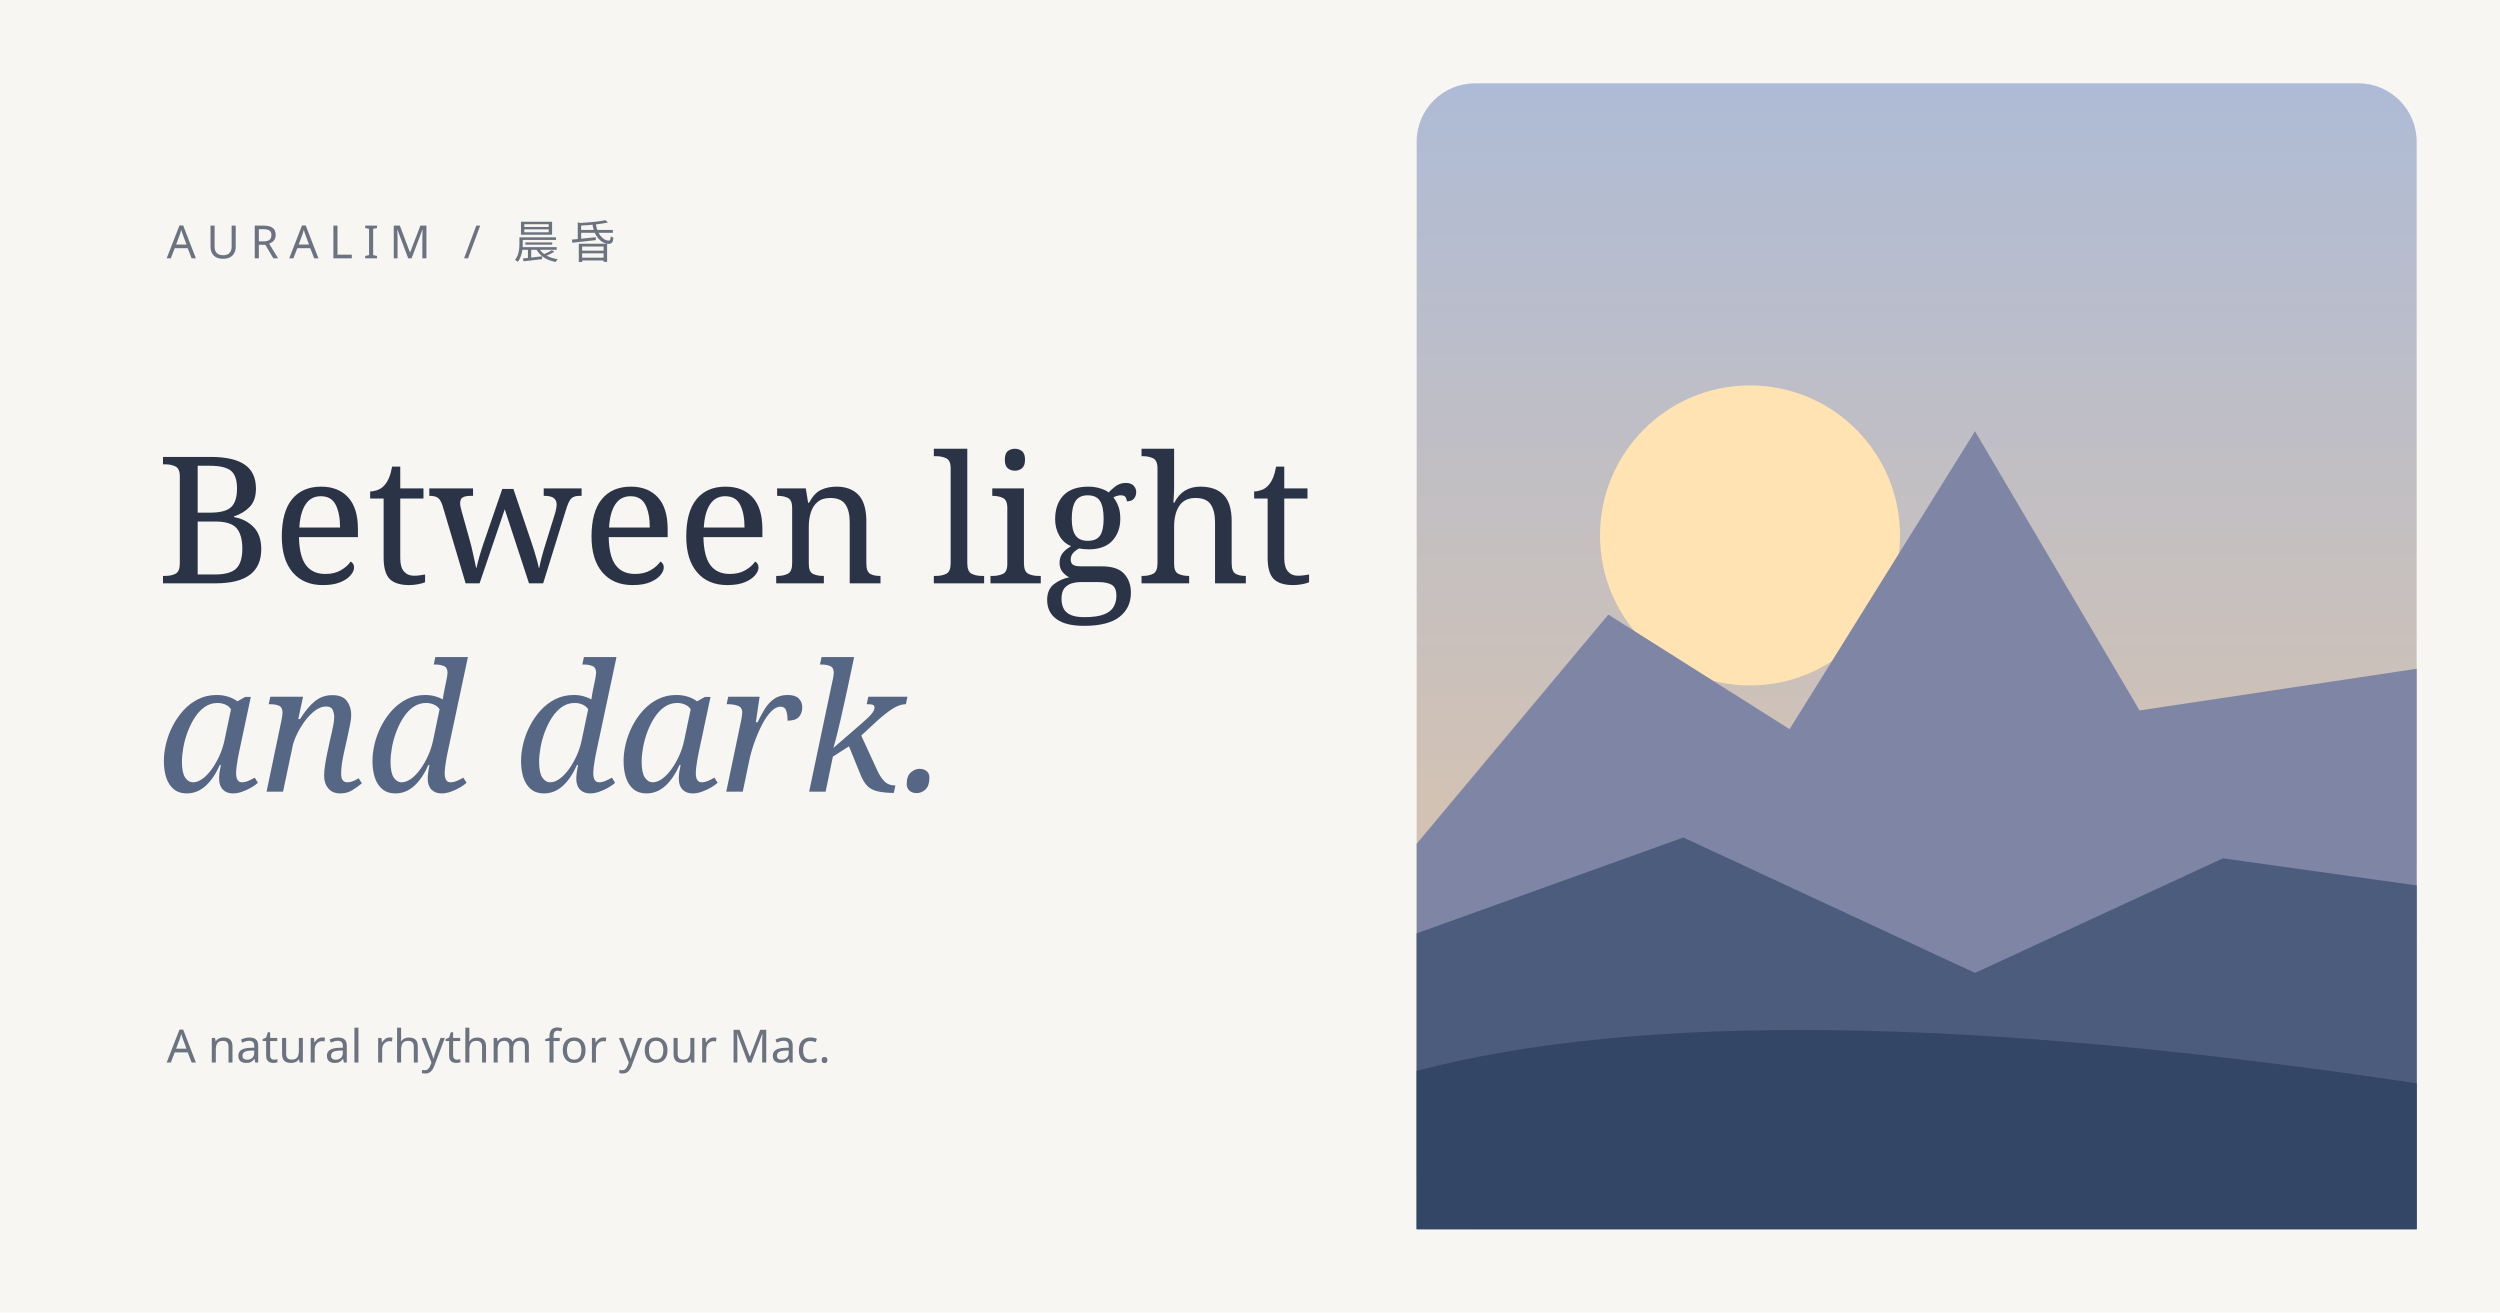
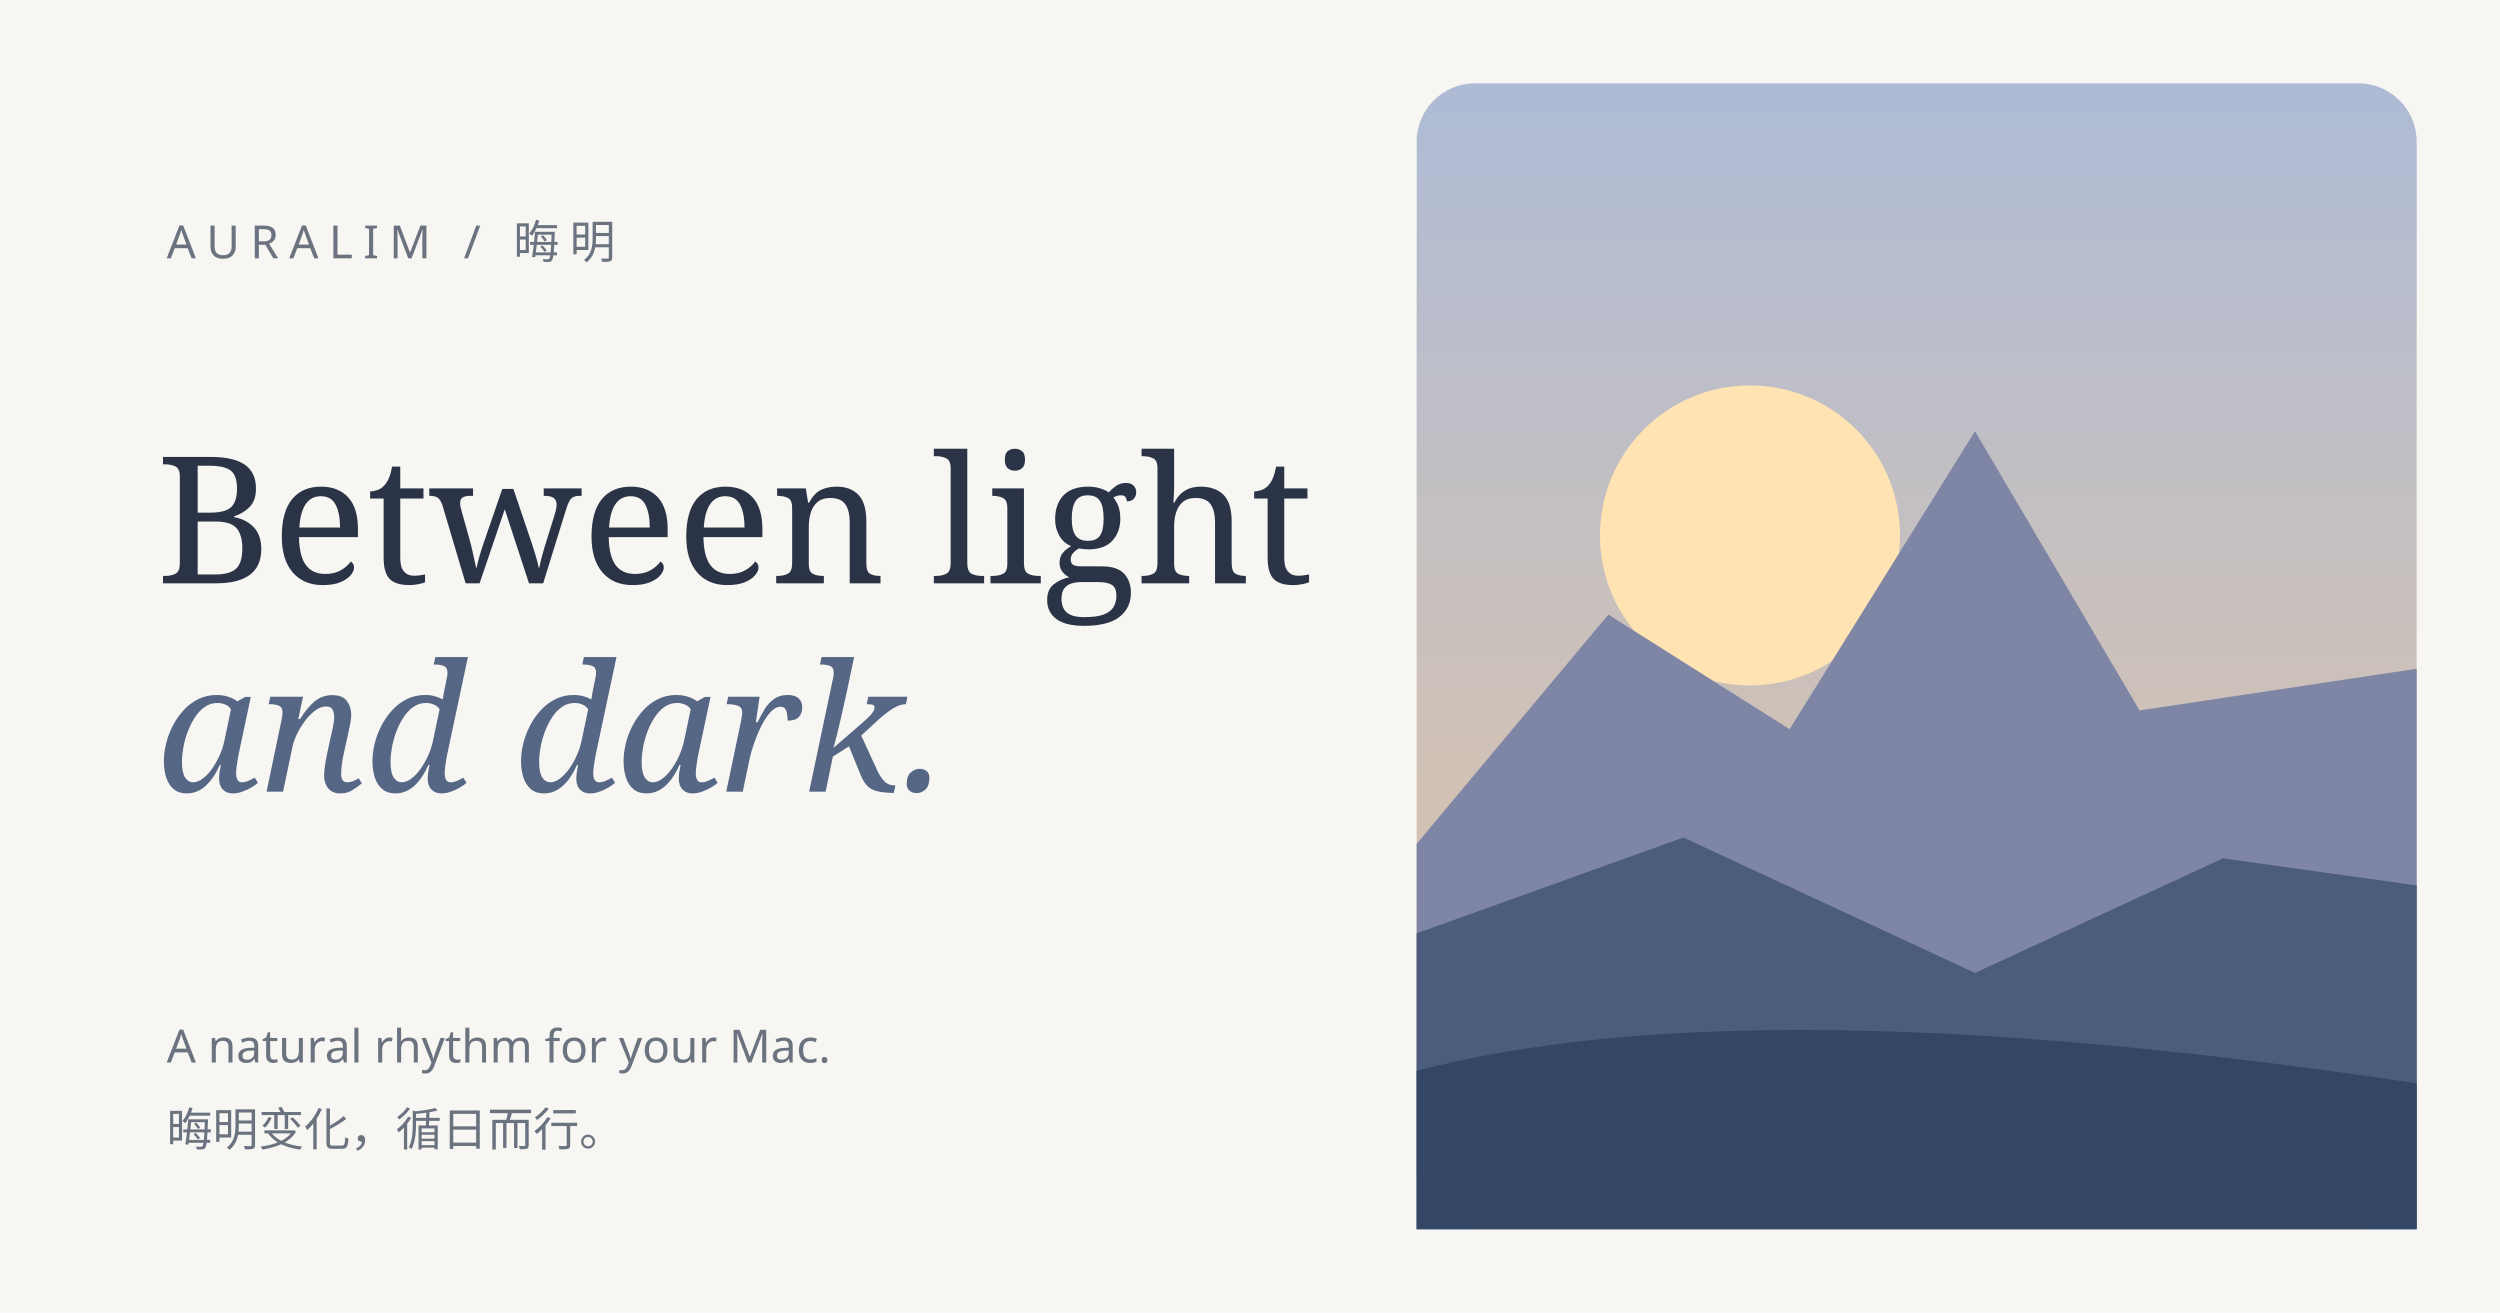
<svg xmlns="http://www.w3.org/2000/svg" viewBox="0 0 1200 630">
  <defs>
    <linearGradient id="sky" x2="0" y2="1">
      <stop stop-color="#aebbd6" />
      <stop offset="1" stop-color="#e7c6a0" />
    </linearGradient>
  </defs>
  <rect width="1200" height="630" fill="#f7f6f2" />
  <rect x="680" y="40" width="480" height="550" rx="28" fill="url(#sky)" />
  <circle cx="840" cy="257" r="72" fill="#ffe3b2" />
  <path d="m680 405 92-110 87 55 89-143 79 134 133-20v269H680Z" fill="#7f86a5" />
  <path d="m680 448 128-46 140 65 119-55 93 13v165H680Z" fill="#4c5c7c" />
  <path d="M680 514q160-42 480 6v70H680Z" fill="#344665" />
-   <text x="80" y="124" fill="#6c7380" font-family="sans-serif" font-size="22" letter-spacing="5">AURALIM / 晨昏</text>
+   <text x="80" y="124" fill="#6c7380" font-family="sans-serif" font-size="22" letter-spacing="5">AURALIM / 晦明</text>
  <text x="75" y="280" fill="#2b3447" font-family="Georgia,serif" font-size="85">Between light</text>
  <text x="75" y="380" fill="#566685" font-family="Georgia,serif" font-style="italic" font-size="85">and dark.</text>
  <text x="80" y="510" fill="#6c7380" font-family="sans-serif" font-size="22">A natural rhythm for your Mac.</text>
+   <text x="80" y="550" fill="#6c7380" font-family="sans-serif" font-size="22">晦明变化，循日而行。</text>
</svg>
